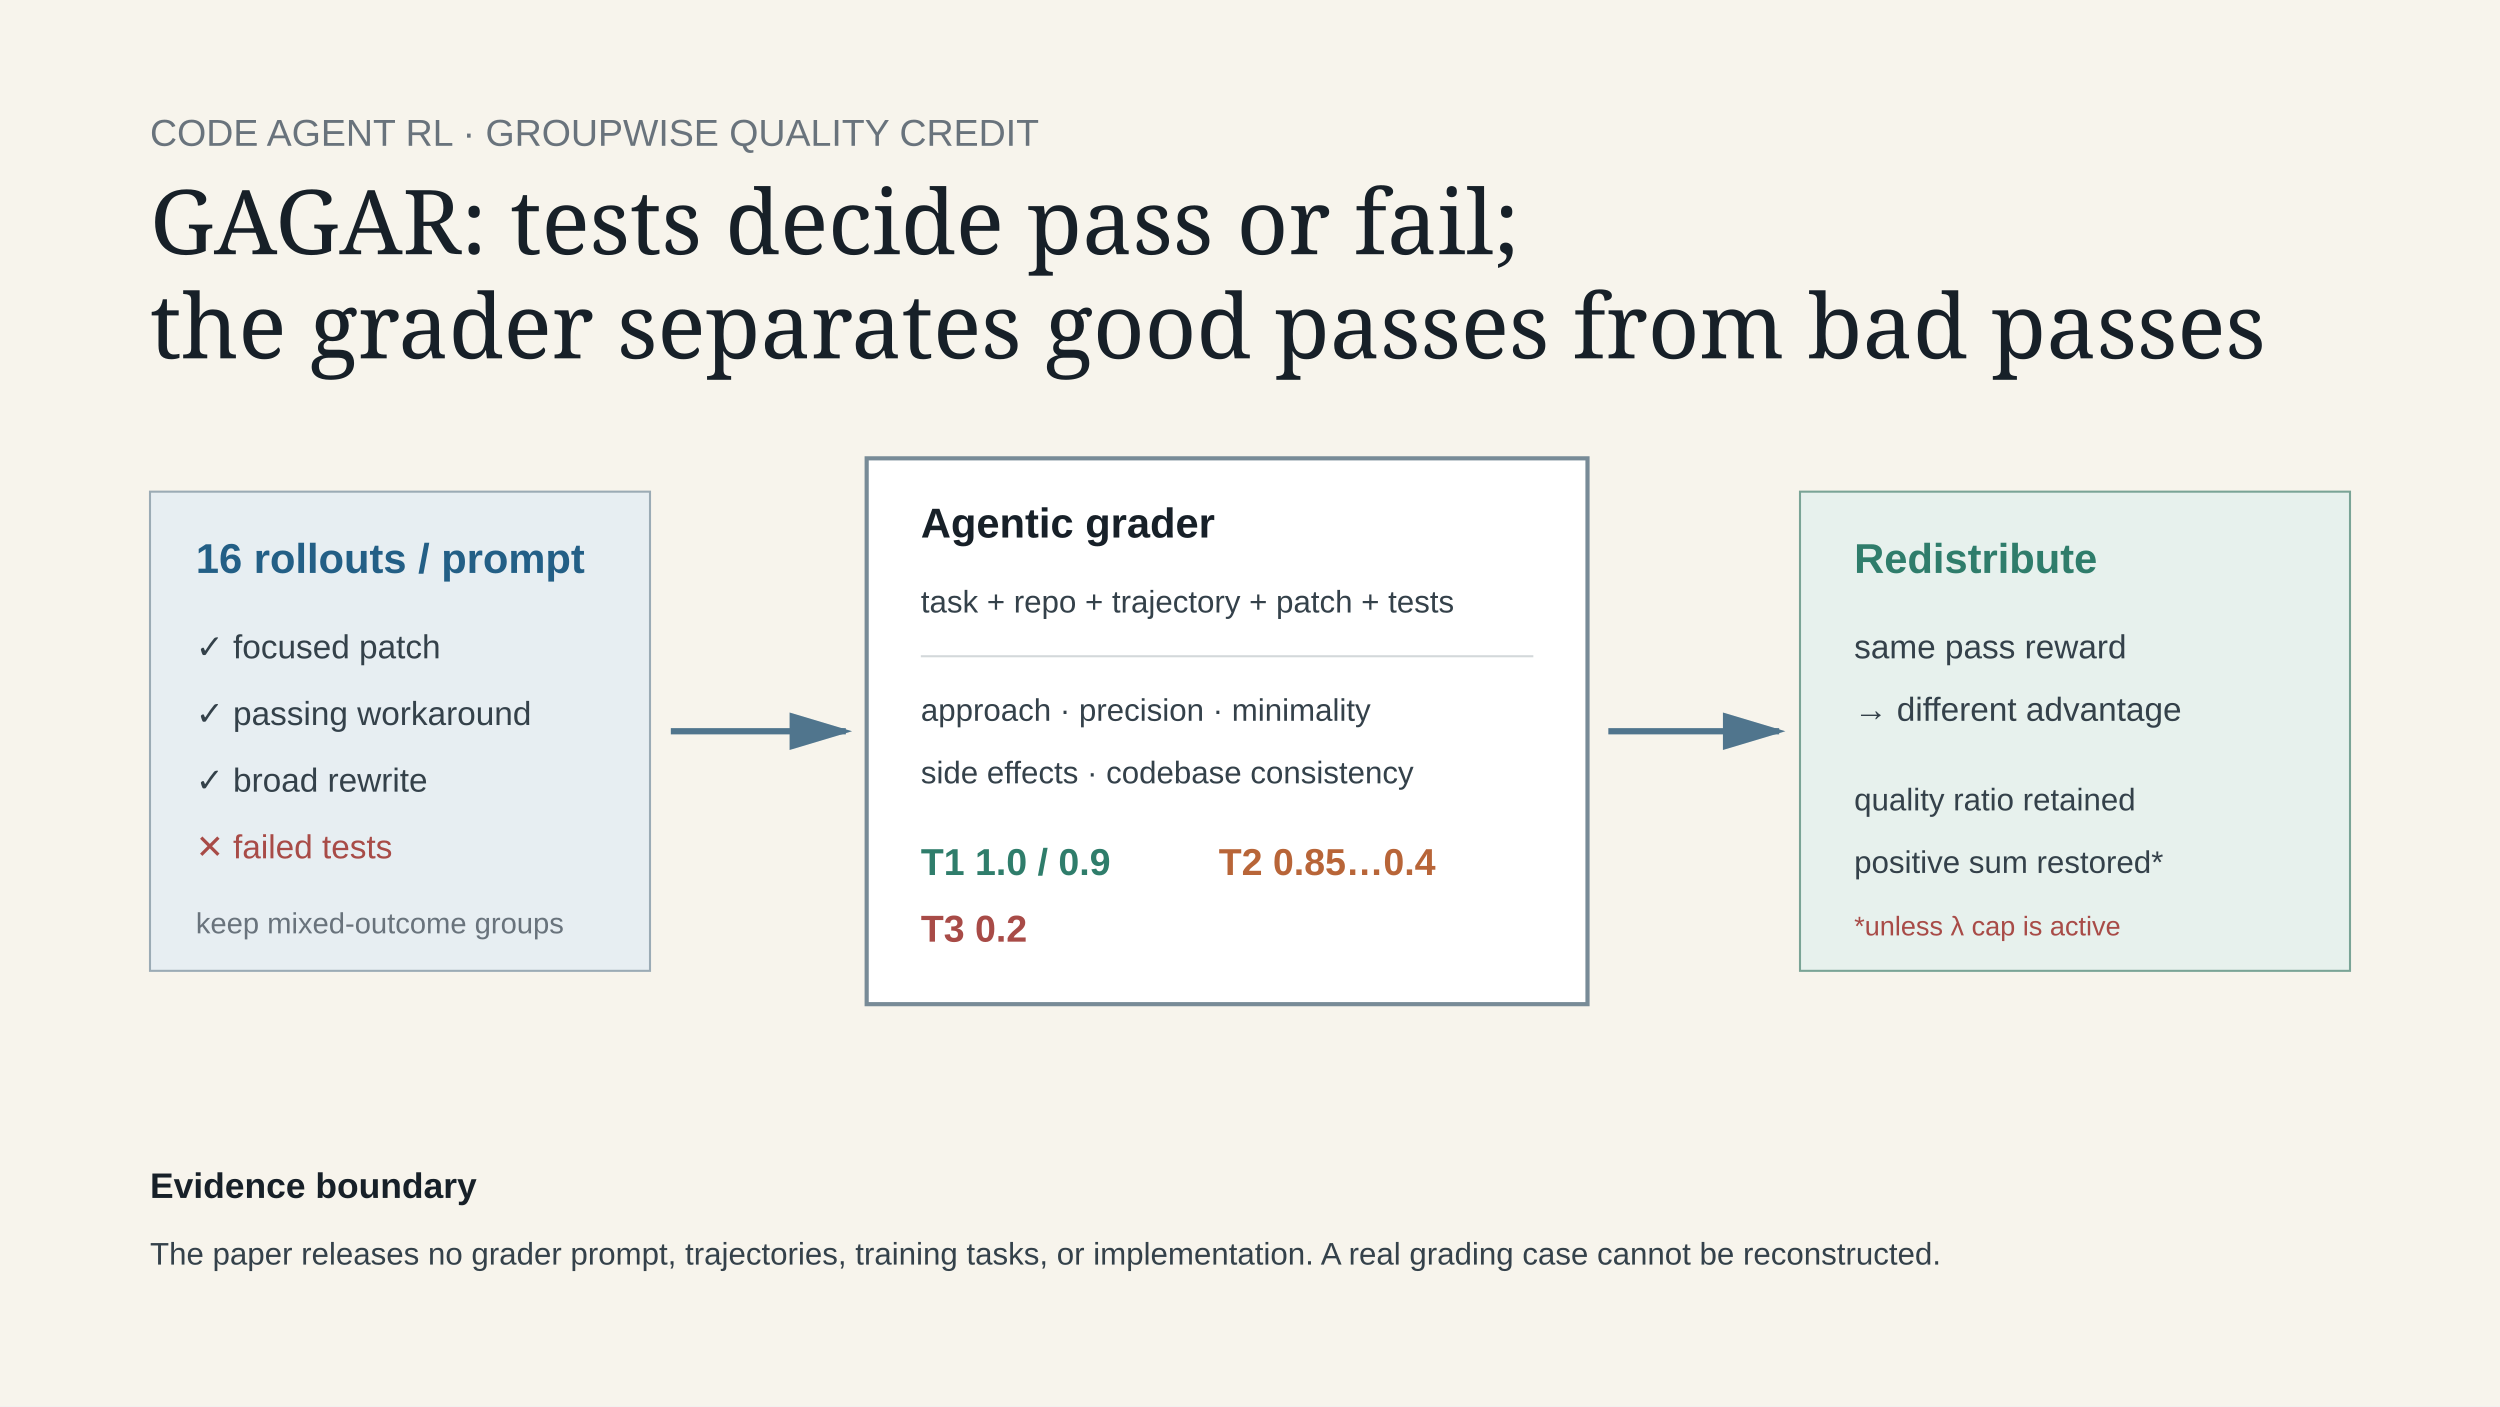
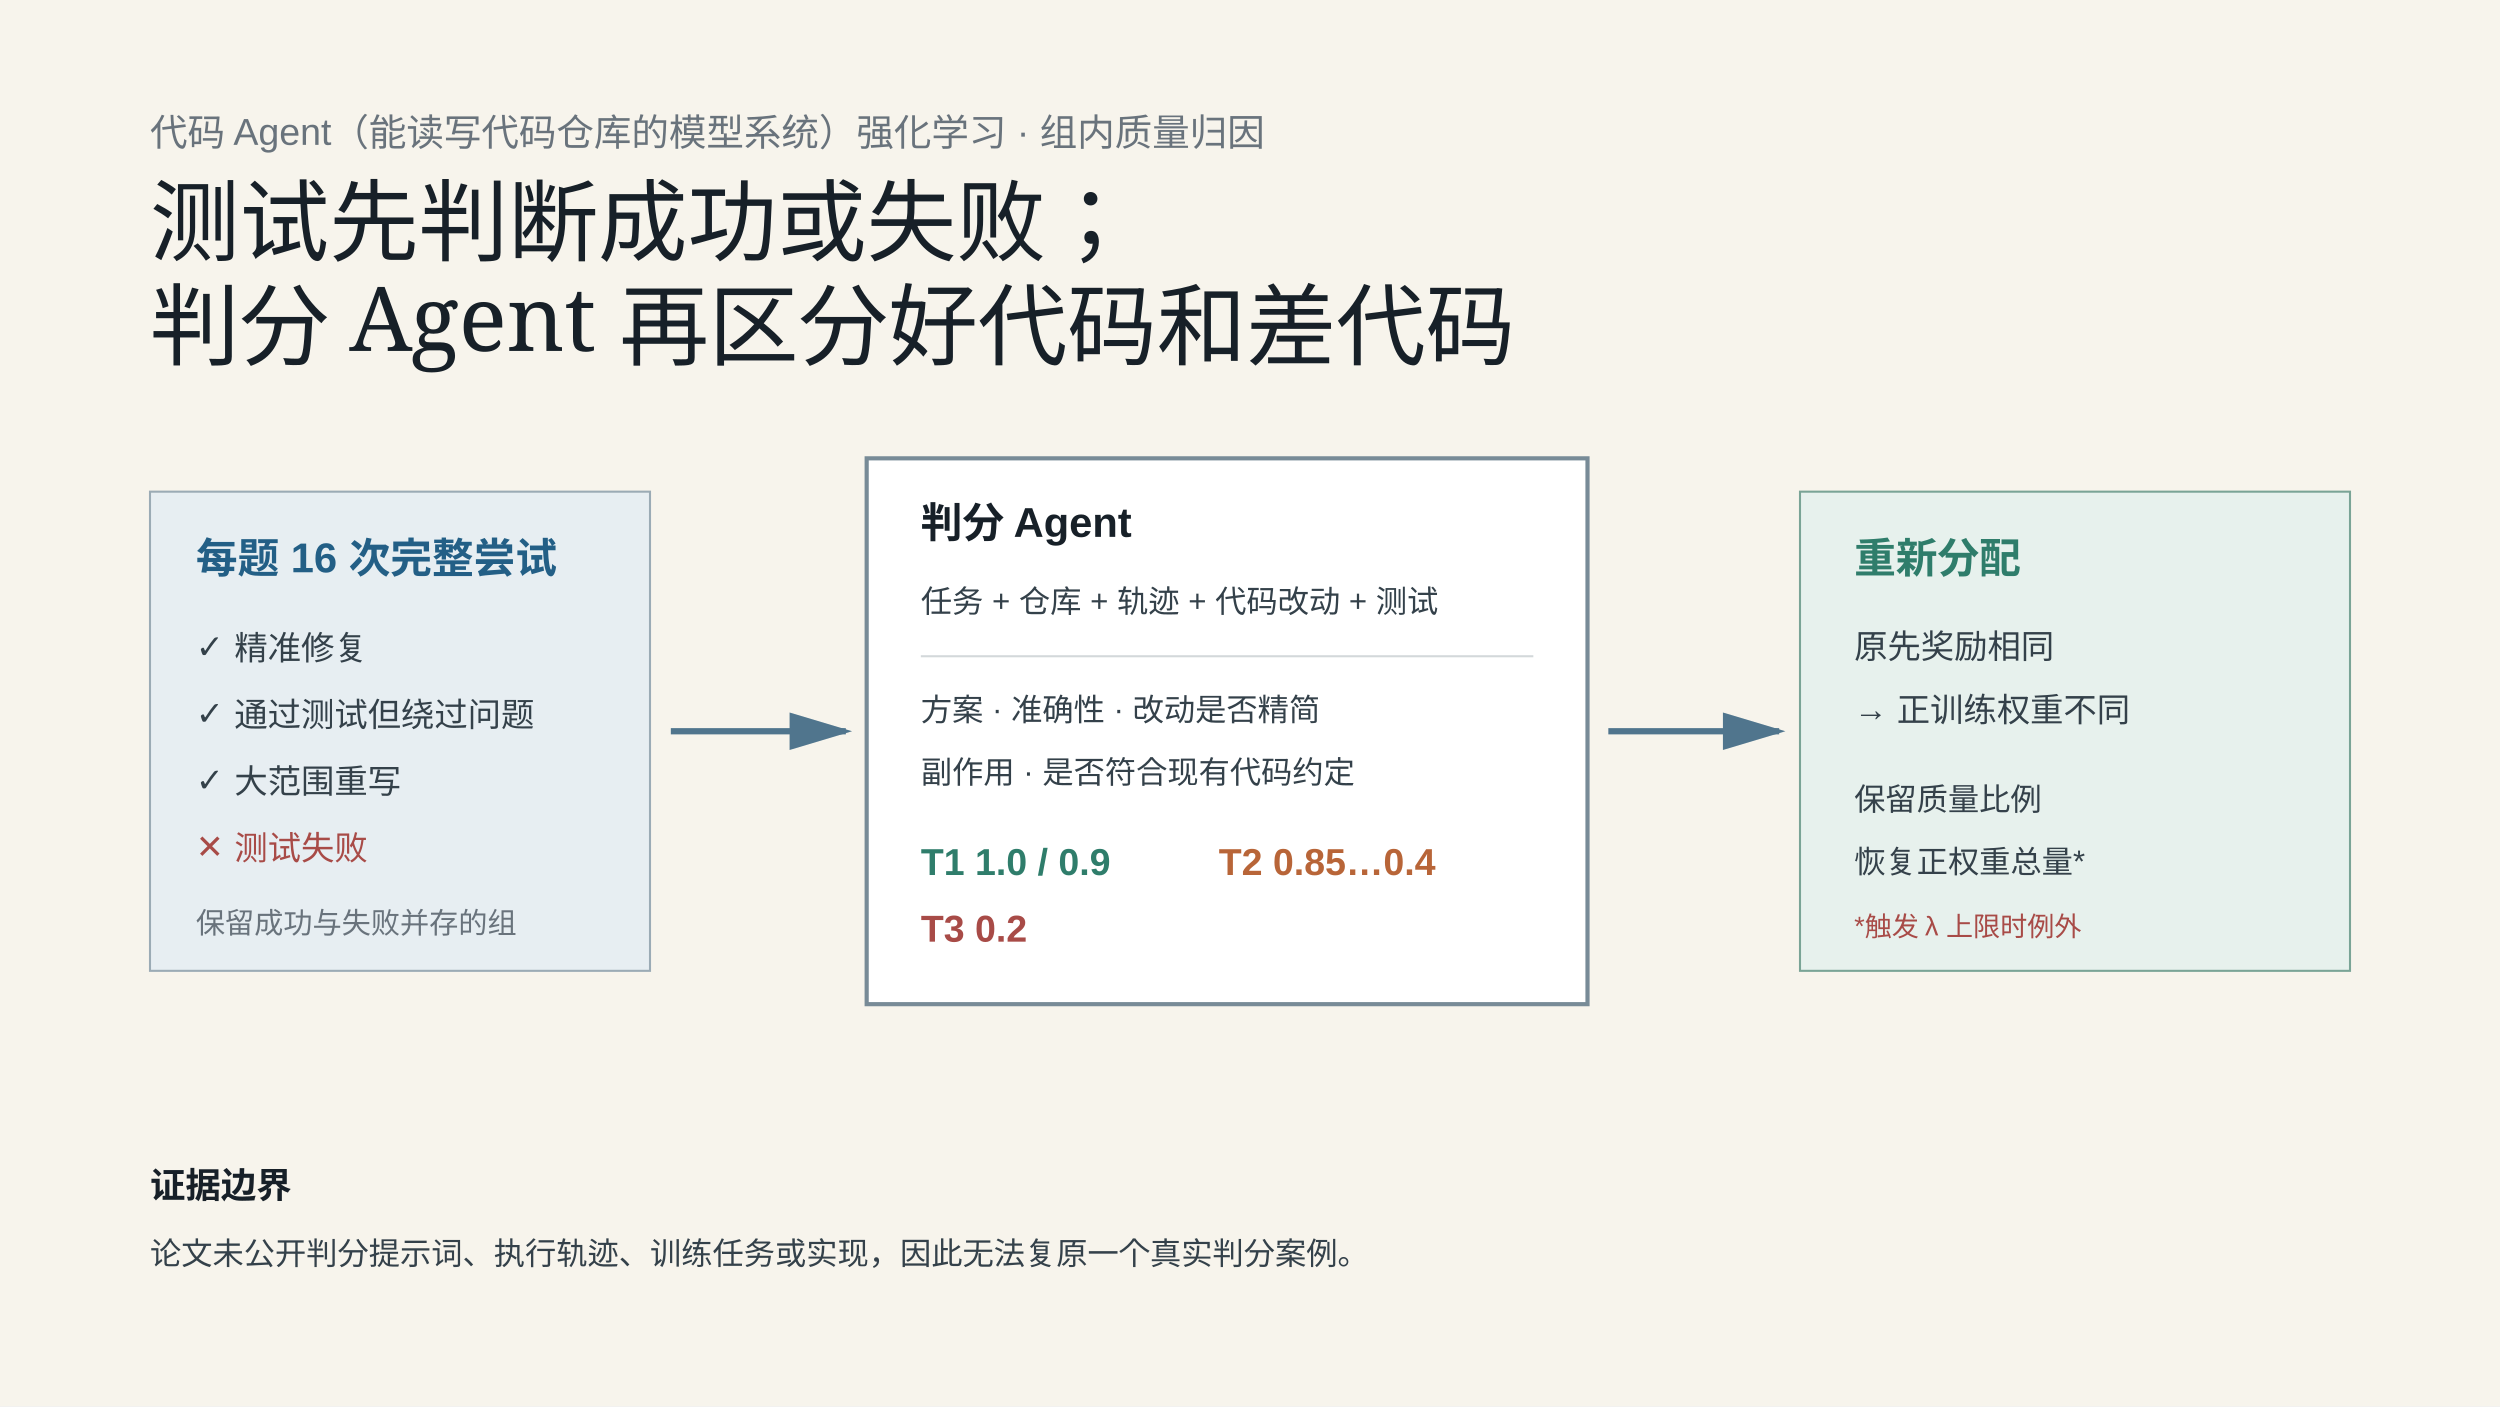
<svg xmlns="http://www.w3.org/2000/svg" width="1200" height="675" viewBox="0 0 1200 675" role="img" aria-labelledby="t d">
  <rect width="1200" height="675" fill="#f7f4ec" />
-   <text x="72" y="70" font-family="Arial,sans-serif" font-size="18" fill="#69737c">CODE AGENT RL · GROUPWISE QUALITY CREDIT</text>
-   <text x="72" y="122" font-family="Georgia,serif" font-size="43" fill="#172028">GAGAR: tests decide pass or fail;</text>
-   <text x="72" y="172" font-family="Georgia,serif" font-size="43" fill="#172028">the grader separates good passes from bad passes</text>
+   <text x="72" y="70" font-family="Arial,sans-serif" font-size="18" fill="#69737c">代码 Agent（能读写代码仓库的模型系统）强化学习 · 组内质量归因</text>
+   <text x="72" y="122" font-family="Georgia,serif" font-size="43" fill="#172028">测试先判断成功或失败；</text>
+   <text x="72" y="172" font-family="Georgia,serif" font-size="43" fill="#172028">判分 Agent 再区分好代码和差代码</text>
  <g font-family="Arial,sans-serif">
    <rect x="72" y="236" width="240" height="230" fill="#e7eef2" stroke="#9babb5" />
-     <text x="94" y="275" font-size="20" font-weight="700" fill="#235f86">16 rollouts / prompt</text>
-     <text x="94" y="316" font-size="16" fill="#34414a">✓ focused patch</text>
-     <text x="94" y="348" font-size="16" fill="#34414a">✓ passing workaround</text>
-     <text x="94" y="380" font-size="16" fill="#34414a">✓ broad rewrite</text>
-     <text x="94" y="412" font-size="16" fill="#a84b47">✕ failed tests</text>
-     <text x="94" y="448" font-size="14" fill="#69737c">keep mixed-outcome groups</text>
+     <text x="94" y="275" font-size="20" font-weight="700" fill="#235f86">每题 16 次完整尝试</text>
+     <text x="94" y="316" font-size="16" fill="#34414a">✓ 精准修复</text>
+     <text x="94" y="348" font-size="16" fill="#34414a">✓ 通过测试但绕过问题</text>
+     <text x="94" y="380" font-size="16" fill="#34414a">✓ 大范围重写</text>
+     <text x="94" y="412" font-size="16" fill="#a84b47">✕ 测试失败</text>
+     <text x="94" y="448" font-size="14" fill="#69737c">保留成功与失败并存的组</text>
    <path d="M322 351H406" stroke="#50758d" stroke-width="3" marker-end="url(#a)" />
    <rect x="416" y="220" width="346" height="262" fill="#fff" stroke="#788b97" stroke-width="2" />
-     <text x="442" y="258" font-size="20" font-weight="700" fill="#172028">Agentic grader</text>
-     <text x="442" y="294" font-size="15" fill="#34414a">task + repo + trajectory + patch + tests</text>
+     <text x="442" y="258" font-size="20" font-weight="700" fill="#172028">判分 Agent</text>
+     <text x="442" y="294" font-size="15" fill="#34414a">任务 + 仓库 + 轨迹 + 代码改动 + 测试</text>
    <line x1="442" y1="315" x2="736" y2="315" stroke="#d3d8da" />
-     <text x="442" y="346" font-size="15" fill="#34414a">approach · precision · minimality</text>
-     <text x="442" y="376" font-size="15" fill="#34414a">side effects · codebase consistency</text>
+     <text x="442" y="346" font-size="15" fill="#34414a">方案 · 准确性 · 改动是否精简</text>
+     <text x="442" y="376" font-size="15" fill="#34414a">副作用 · 是否符合现有代码约定</text>
    <text x="442" y="420" font-size="18" font-weight="700" fill="#2f7d6b">T1 1.0 / 0.9</text>
    <text x="585" y="420" font-size="18" font-weight="700" fill="#b86538">T2 0.85…0.4</text>
    <text x="442" y="452" font-size="18" font-weight="700" fill="#a84b47">T3 0.2</text>
    <path d="M772 351H854" stroke="#50758d" stroke-width="3" marker-end="url(#a)" />
    <rect x="864" y="236" width="264" height="230" fill="#e7f1ed" stroke="#7aa496" />
-     <text x="890" y="275" font-size="20" font-weight="700" fill="#2f7d6b">Redistribute</text>
-     <text x="890" y="316" font-size="16" fill="#34414a">same pass reward</text>
-     <text x="890" y="346" font-size="16" fill="#34414a">→ different advantage</text>
-     <text x="890" y="389" font-size="15" fill="#34414a">quality ratio retained</text>
-     <text x="890" y="419" font-size="15" fill="#34414a">positive sum restored*</text>
-     <text x="890" y="449" font-size="13" fill="#a84b47">*unless λ cap is active</text>
-     <text x="72" y="575" font-size="17" font-weight="700" fill="#172028">Evidence boundary</text>
-     <text x="72" y="607" font-size="15" fill="#34414a">The paper releases no grader prompt, trajectories, training tasks, or implementation. A real grading case cannot be reconstructed.</text>
+     <text x="890" y="275" font-size="20" font-weight="700" fill="#2f7d6b">重新分配</text>
+     <text x="890" y="316" font-size="16" fill="#34414a">原先奖励相同</text>
+     <text x="890" y="346" font-size="16" fill="#34414a">→ 正训练权重不同</text>
+     <text x="890" y="389" font-size="15" fill="#34414a">保留质量比例</text>
+     <text x="890" y="419" font-size="15" fill="#34414a">恢复正权重总量*</text>
+     <text x="890" y="449" font-size="13" fill="#a84b47">*触发 λ 上限时例外</text>
+     <text x="72" y="575" font-size="17" font-weight="700" fill="#172028">证据边界</text>
+     <text x="72" y="607" font-size="15" fill="#34414a">论文未公开判分提示词、执行轨迹、训练任务或实现，因此无法复原一个真实判分案例。</text>
  </g>
  <defs>
    <marker id="a" markerWidth="10" markerHeight="10" refX="9" refY="3" orient="auto">
      <path d="M0,0 L10,3 L0,6Z" fill="#50758d" />
    </marker>
  </defs>
</svg>
